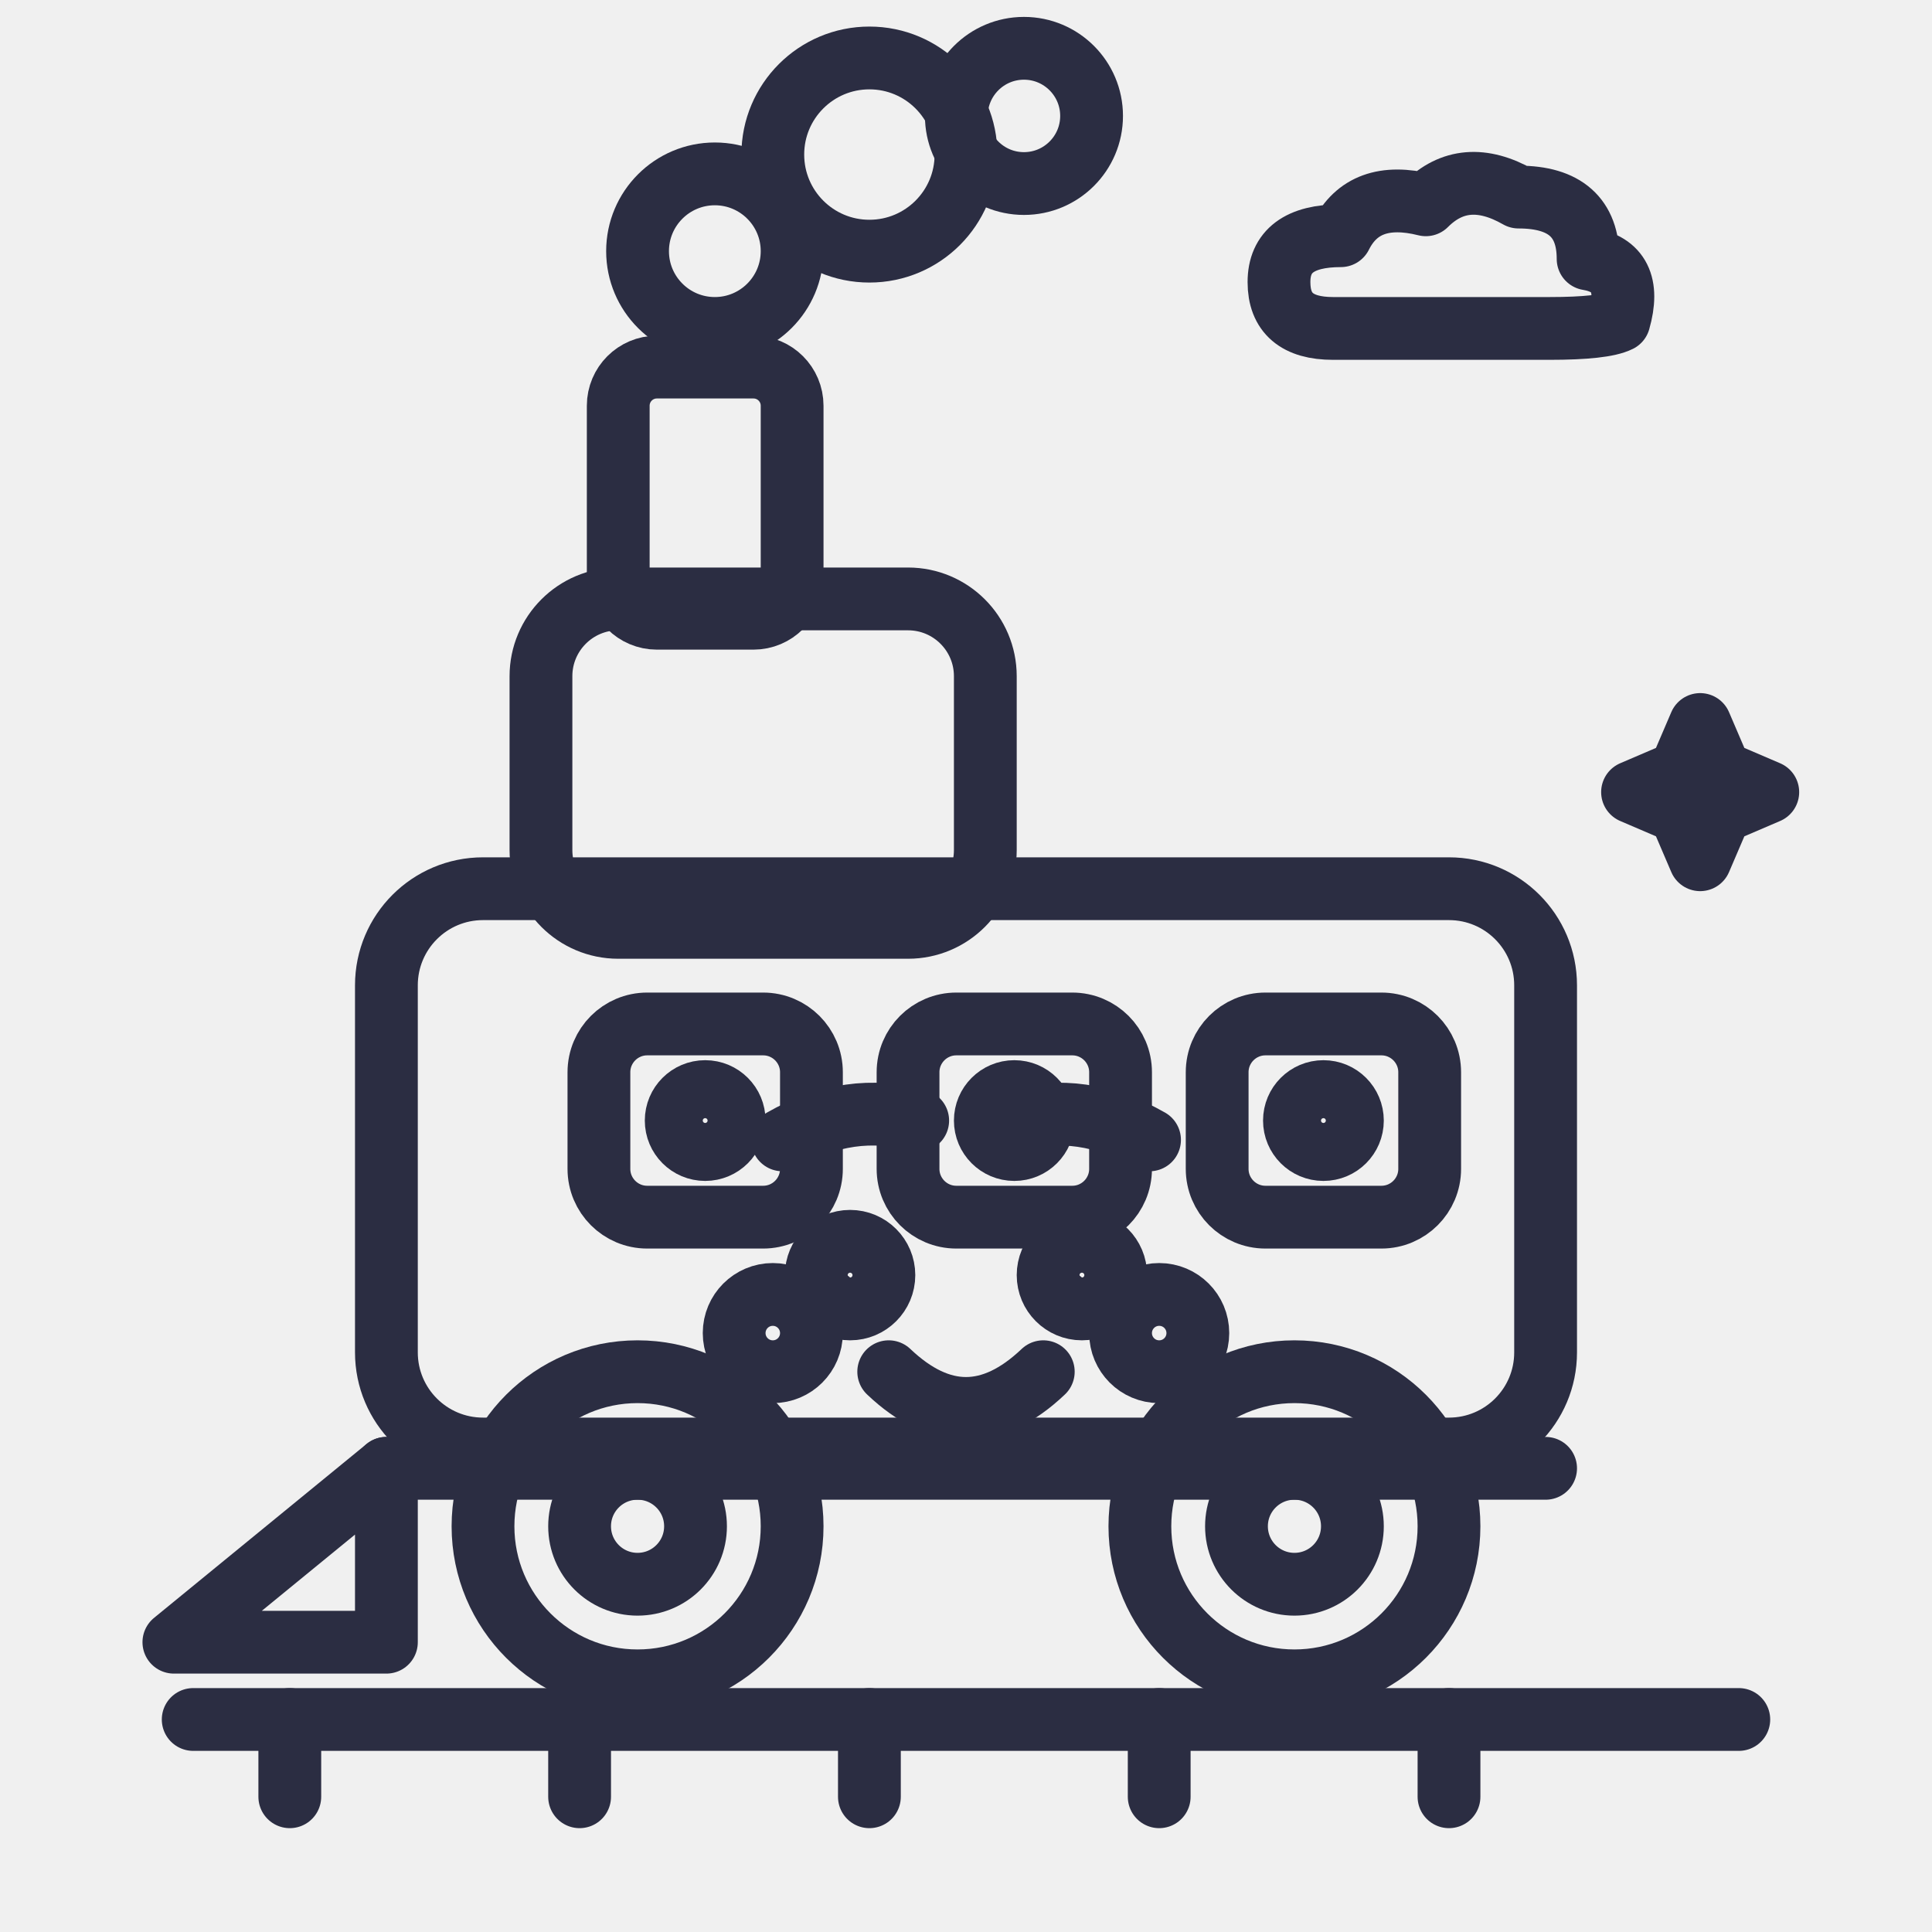
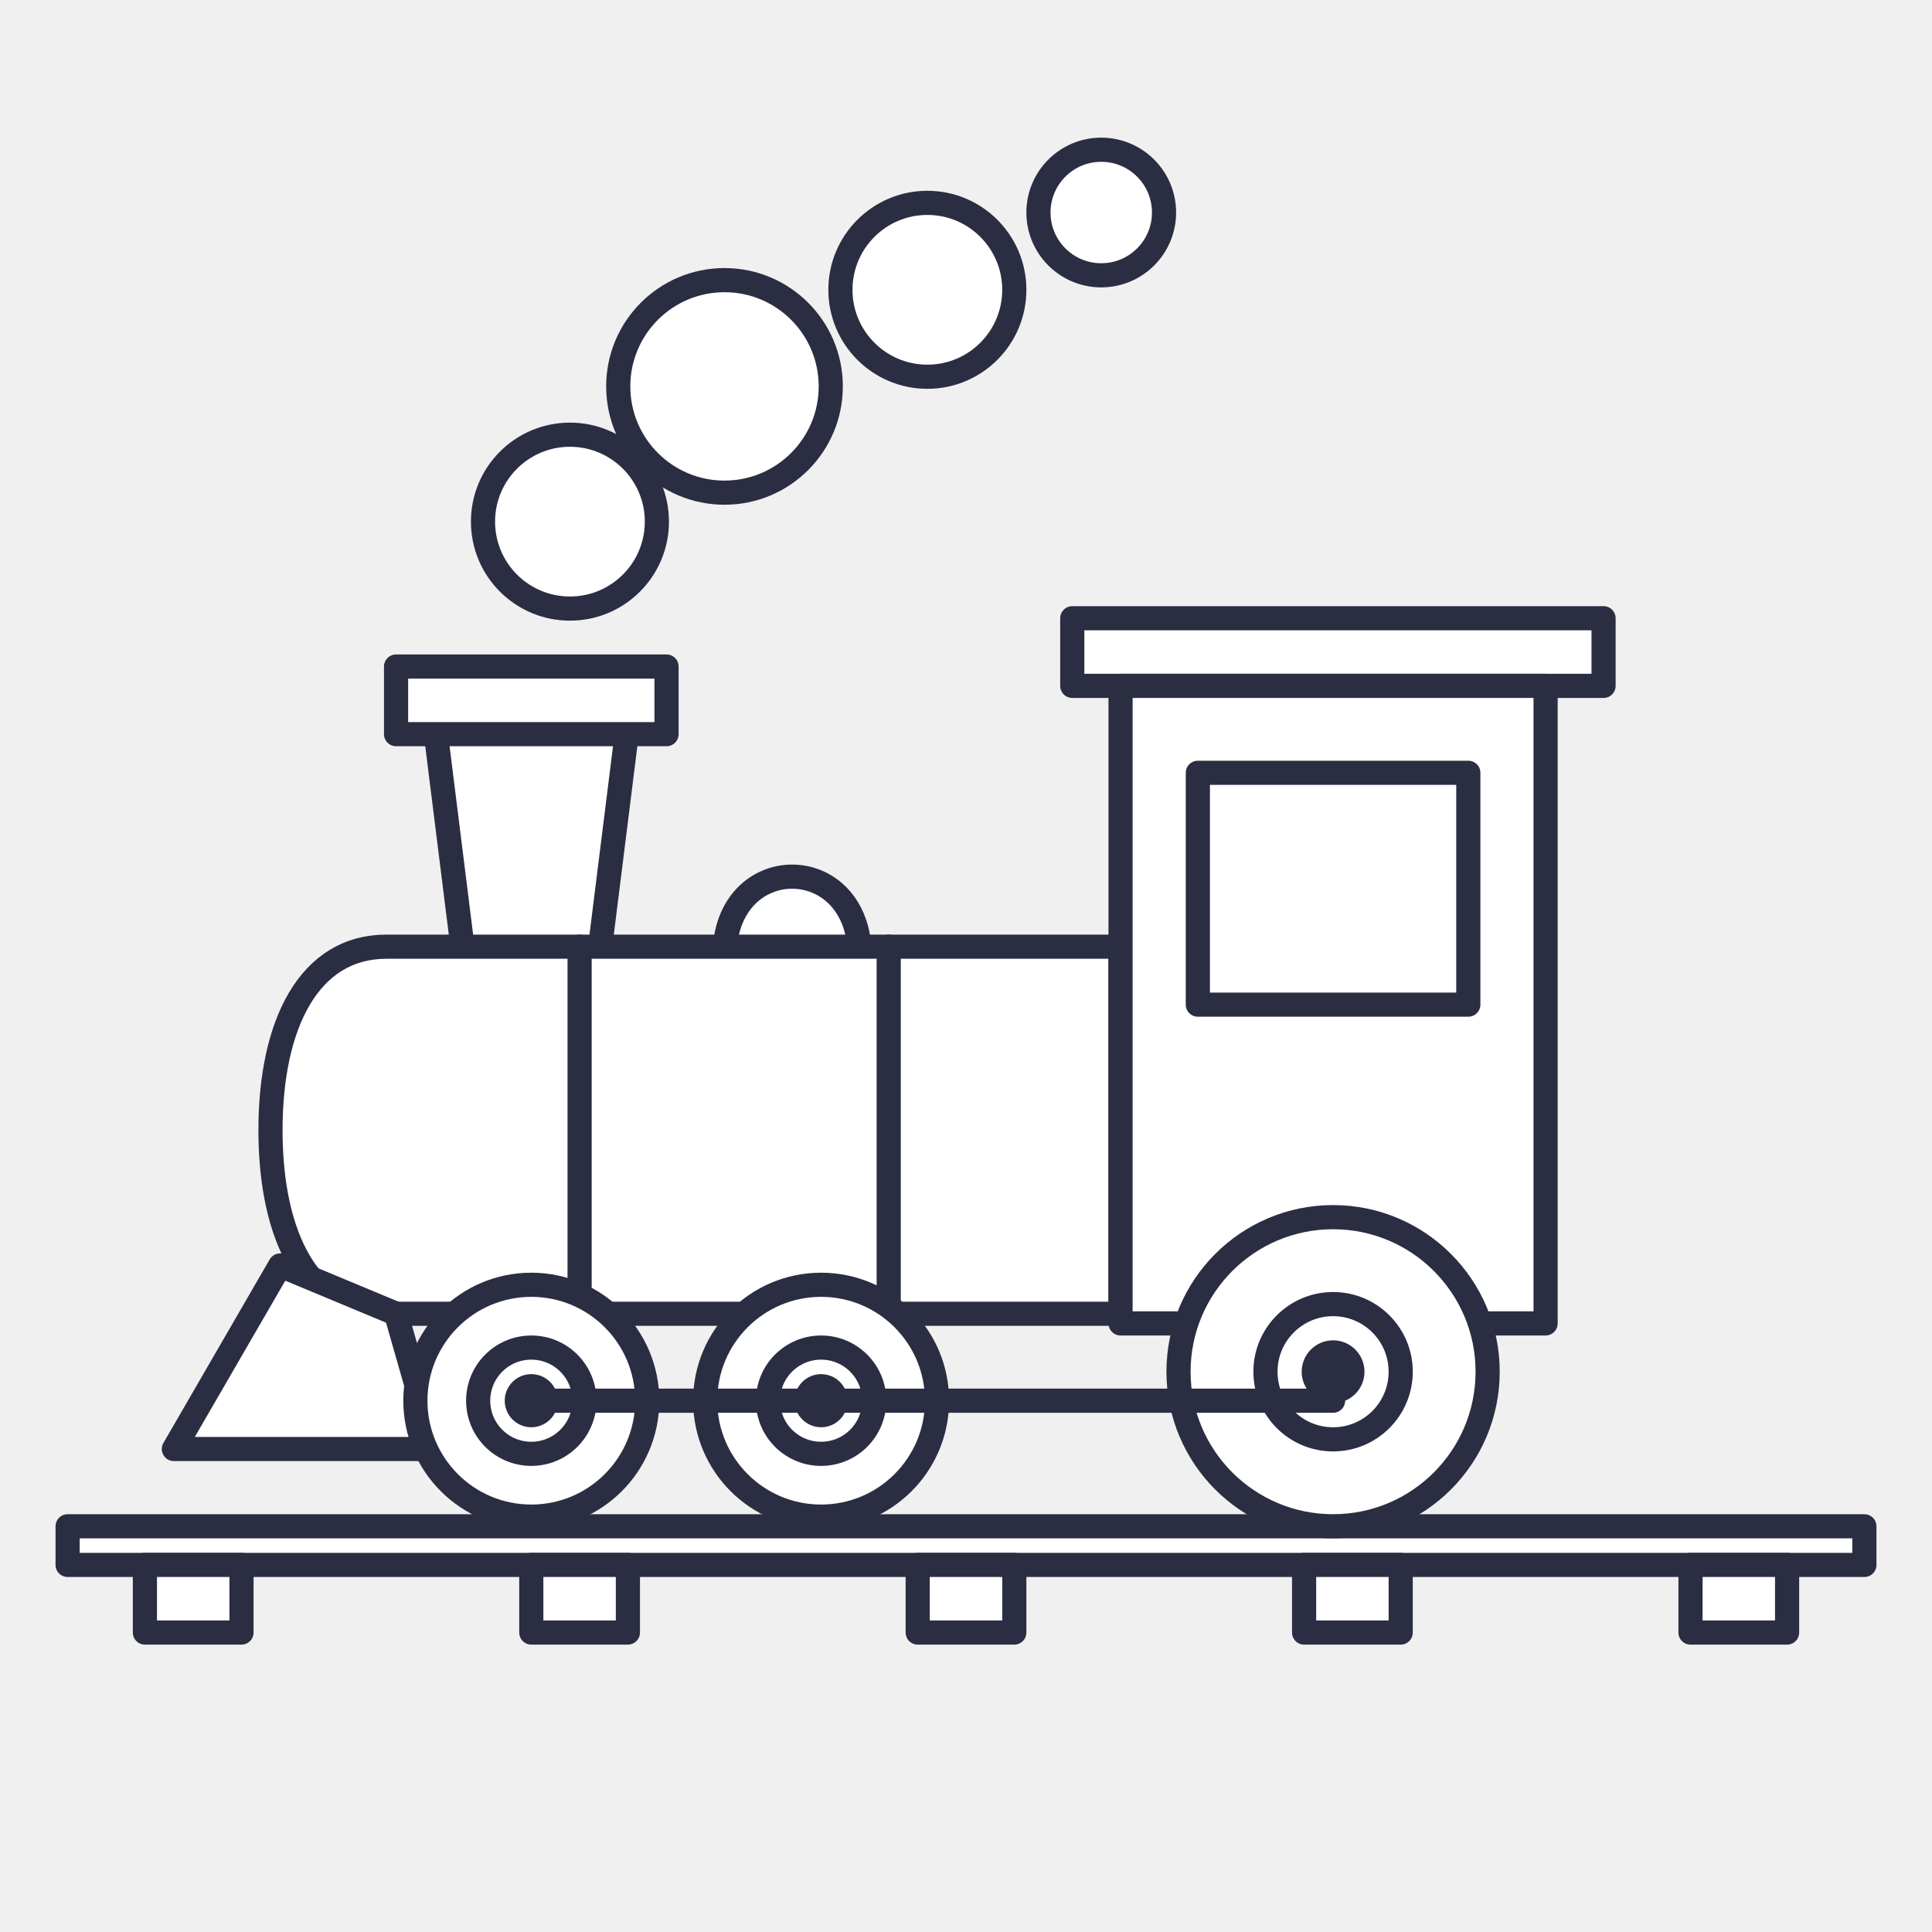
- <svg xmlns="http://www.w3.org/2000/svg" viewBox="0 0 200 200">
-   <g fill="none" stroke="#2b2d42" stroke-width="6.5" stroke-linecap="round" stroke-linejoin="round">
-     <rect x="40" y="92" width="120" height="58" rx="10" />
-     <rect x="56" y="62" width="46" height="34" rx="8" />
-     <rect x="64" y="38" width="18" height="26" rx="4" />
-     <circle cx="74" cy="26" r="8" />
-     <circle cx="90" cy="16" r="10" />
-     <circle cx="106" cy="12" r="7" />
-     <circle cx="66" cy="158" r="16" />
-     <circle cx="66" cy="158" r="6" />
-     <circle cx="134" cy="158" r="16" />
-     <circle cx="134" cy="158" r="6" />
-     <rect x="62" y="106" width="22" height="20" rx="5" />
-     <rect x="94" y="106" width="22" height="20" rx="5" />
-     <rect x="126" y="106" width="22" height="20" rx="5" />
-     <circle cx="73" cy="116" r="3" />
-     <circle cx="105" cy="116" r="3" />
-     <circle cx="137" cy="116" r="3" />
-     <path d="M81 118 Q88 114 95 116" />
-     <path d="M105 116 Q112 114 119 118" />
-     <circle cx="88" cy="132" r="3.5" />
-     <circle cx="112" cy="132" r="3.5" />
-     <circle cx="89.225" cy="130.6" r="1.19" />
-     <circle cx="113.225" cy="130.6" r="1.19" />
-     <path d="M92 142 Q100 149.6 108 142" />
-     <circle cx="80" cy="138" r="4" />
-     <circle cx="120" cy="138" r="4" />
-     <polygon points="40,152 18,170 40,170" />
-     <path d="M40 152L160 152" />
-     <path d="M20 178 L180 178" />
-     <path d="M30 178L30 186" />
-     <path d="M60 178L60 186" />
-     <path d="M90 178L90 186" />
-     <path d="M120 178L120 186" />
-     <path d="M150 178L150 186" />
-     <polygon points="176,75 178.1,79.9 183,82 178.1,84.1 176,89 173.9,84.1 169,82 173.9,79.9" />
-     <path d="M138 34 Q132.4 34 132.4 29.2 Q132.4 24.4 138.8 24.4 Q141.2 19.6 147.6 21.2 Q151.6 17.2 157.2 20.4 Q164.4 20.4 164.4 26.8 Q169.2 27.6 167.6 33.2 Q166 34 160.4 34 Z" />
+ <svg xmlns="http://www.w3.org/2000/svg" viewBox="0 0 400 400" fill="#fff" stroke="#2b2d42" stroke-width="5" stroke-linecap="round" stroke-linejoin="round">
+   <g data-step="9" data-name="vias">
+     <path d="M14 316 H386 V324 H14 Z" />
+     <path d="M30 324 H50 V338 H30 Z M110 324 H130 V338 H110 Z M190 324 H210 V338 H190 Z M270 324 H290 V338 H270 Z M350 324 H370 V338 H350 Z" />
+   </g>
+   <g data-step="5" data-name="humo">
+     <circle cx="118" cy="108" r="18" />
+     <circle cx="150" cy="80" r="22" />
+     <circle cx="192" cy="60" r="18" />
+     <circle cx="228" cy="44" r="13" />
+   </g>
+   <g data-step="4" data-name="chimenea">
+     <path d="M96 198 L90 150 H130 L124 198 Z" />
+     <path d="M82 138 H138 V152 H82 Z" />
+   </g>
+   <g data-step="8" data-name="domo">
+     <path d="M150 198 C150 176 178 176 178 198 Z" />
+   </g>
+   <g data-step="1" data-name="caldera">
+     <path d="M80 196 H232 V272 H80 C64 272 56 256 56 234 C56 212 64 196 80 196 Z" />
+     <path d="M120 196 V272 M184 196 V272" fill="none" />
+   </g>
+   <g data-step="2" data-name="cabina">
+     <path d="M222 128 H332 V142 H222 Z" />
+     <path d="M232 142 H320 V274 H232 Z" />
+   </g>
+   <g data-step="3" data-name="ventana">
+     <path d="M248 160 H304 V208 H248 Z" />
+   </g>
+   <g data-step="7" data-name="trompa">
+     <path d="M58 262 L36 300 H90 L82 272 Z" />
+   </g>
+   <g data-step="6" data-name="ruedas">
+     <circle cx="110" cy="290" r="24" />
+     <circle cx="110" cy="290" r="11" />
+     <circle cx="110" cy="290" r="3" fill="#2b2d42" />
+     <circle cx="170" cy="290" r="24" />
+     <circle cx="170" cy="290" r="11" />
+     <circle cx="170" cy="290" r="3" fill="#2b2d42" />
+     <circle cx="276" cy="284" r="32" />
+     <circle cx="276" cy="284" r="14" />
+     <circle cx="276" cy="284" r="4" fill="#2b2d42" />
+     <path d="M110 290 H276" fill="none" />
  </g>
</svg>
